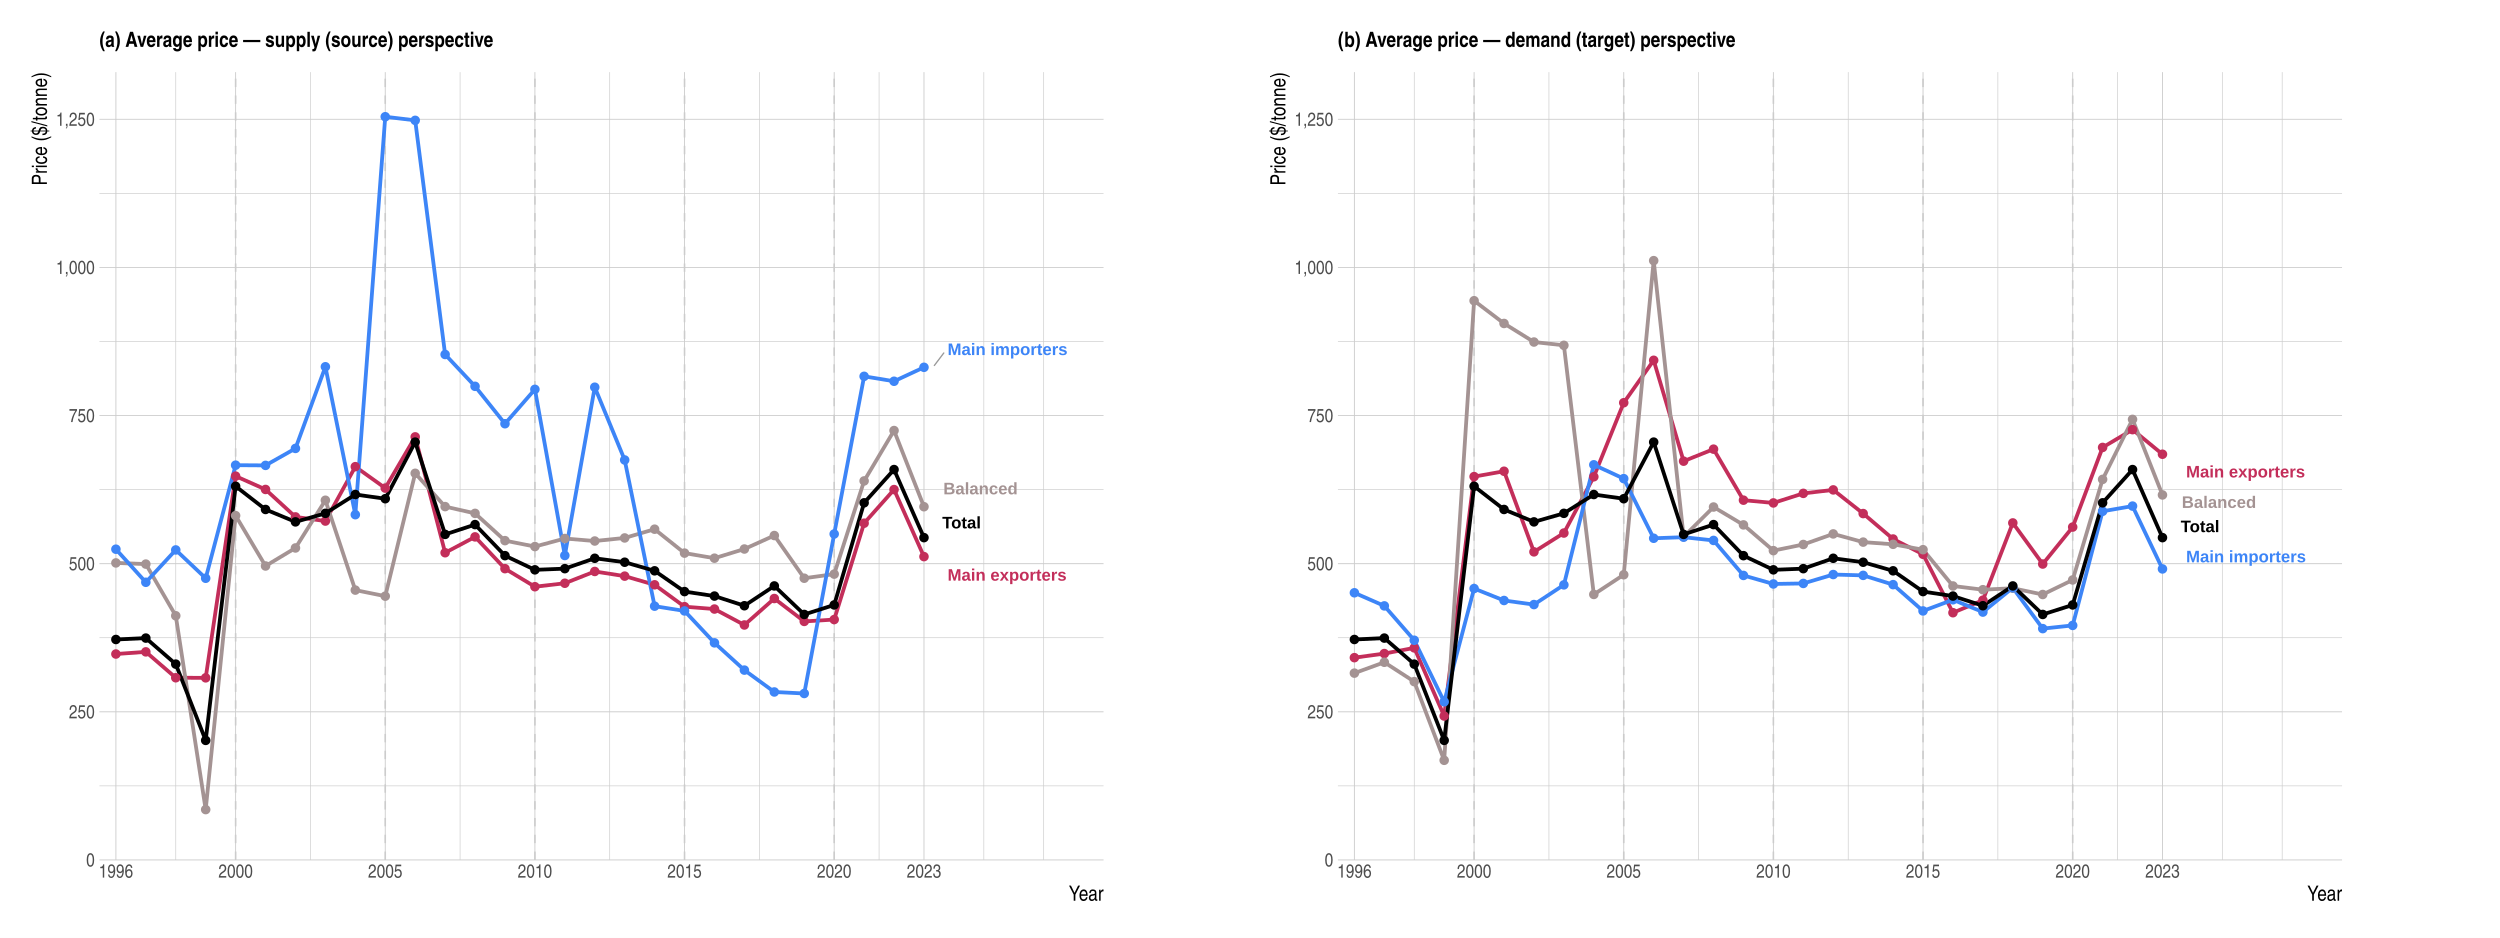
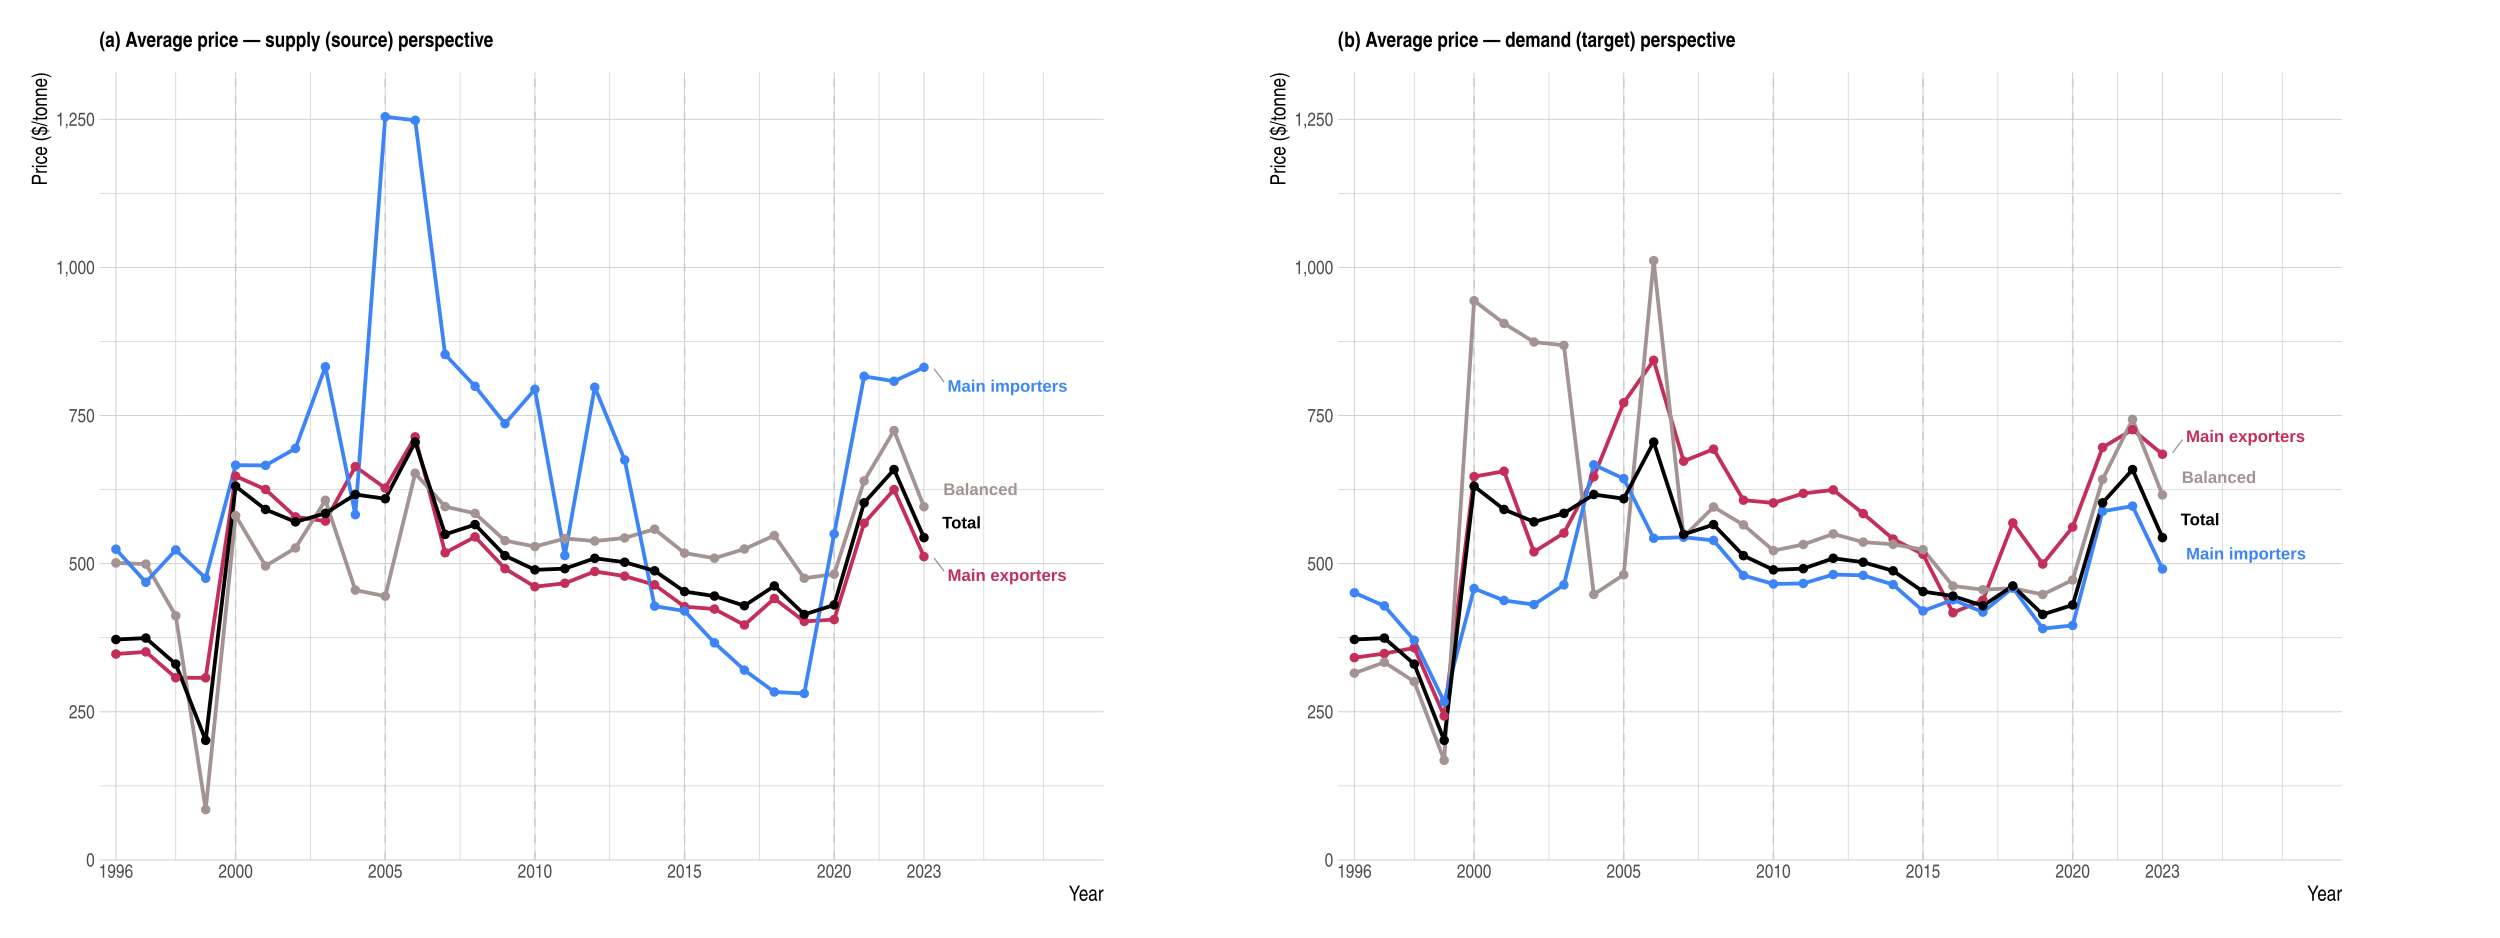
<svg xmlns="http://www.w3.org/2000/svg" class="svglite" width="1190.40pt" height="446.40pt" viewBox="0 0 1190.40 446.40">
  <defs>
    <style type="text/css">
    .svglite line, .svglite polyline, .svglite polygon, .svglite path, .svglite rect, .svglite circle {
      fill: none;
      stroke: #000000;
      stroke-linecap: round;
      stroke-linejoin: round;
      stroke-miterlimit: 10.00;
    }
    .svglite text {
      white-space: pre;
    }
  </style>
  </defs>
  <rect width="100%" height="100%" style="stroke: none; fill: #FFFFFF;" />
  <defs>
    <clipPath id="cpMC4wMHwxMTkwLjQwfDAuMDB8NDQ2LjQw">
      <rect x="0.00" y="0.00" width="1190.40" height="446.40" />
    </clipPath>
  </defs>
  <g clip-path="url(#cpMC4wMHwxMTkwLjQwfDAuMDB8NDQ2LjQw)">
    <rect x="0.00" y="0.00" width="1190.40" height="446.40" style="stroke-width: 1.07; stroke: #FFFFFF; fill: #FFFFFF;" />
  </g>
  <defs>
    <clipPath id="cpNDcuMzV8MTExNS4xOHwzNC4zNnw0MDkuNDY=">
      <rect x="47.35" y="34.36" width="1067.83" height="375.10" />
    </clipPath>
  </defs>
  <g clip-path="url(#cpNDcuMzV8MTExNS4xOHwzNC4zNnw0MDkuNDY=)">
</g>
  <g clip-path="url(#cpMC4wMHwxMTkwLjQwfDAuMDB8NDQ2LjQw)">
</g>
  <defs>
    <clipPath id="cpNS40OHw1OTUuMjB8NS40OHw0NDAuOTI=">
      <rect x="5.48" y="5.48" width="589.72" height="435.44" />
    </clipPath>
  </defs>
  <g clip-path="url(#cpNS40OHw1OTUuMjB8NS40OHw0NDAuOTI=)">
</g>
  <g clip-path="url(#cpMC4wMHwxMTkwLjQwfDAuMDB8NDQ2LjQw)">
</g>
  <defs>
    <clipPath id="cpNTk1LjIwfDExODQuOTJ8NS40OHw0NDAuOTI=">
      <rect x="595.20" y="5.48" width="589.72" height="435.44" />
    </clipPath>
  </defs>
  <g clip-path="url(#cpNTk1LjIwfDExODQuOTJ8NS40OHw0NDAuOTI=)">
</g>
  <g clip-path="url(#cpMC4wMHwxMTkwLjQwfDAuMDB8NDQ2LjQw)">
    <polyline points="47.35,374.20 525.46,374.20 " style="stroke-width: 0.32; stroke: #CCCCCC; stroke-linecap: butt;" />
    <polyline points="47.35,303.67 525.46,303.67 " style="stroke-width: 0.32; stroke: #CCCCCC; stroke-linecap: butt;" />
    <polyline points="47.35,233.14 525.46,233.14 " style="stroke-width: 0.32; stroke: #CCCCCC; stroke-linecap: butt;" />
    <polyline points="47.35,162.61 525.46,162.61 " style="stroke-width: 0.32; stroke: #CCCCCC; stroke-linecap: butt;" />
    <polyline points="47.35,92.08 525.46,92.08 " style="stroke-width: 0.32; stroke: #CCCCCC; stroke-linecap: butt;" />
    <polyline points="83.69,409.46 83.69,34.36 " style="stroke-width: 0.32; stroke: #CCCCCC; stroke-linecap: butt;" />
    <polyline points="147.82,409.46 147.82,34.36 " style="stroke-width: 0.32; stroke: #CCCCCC; stroke-linecap: butt;" />
    <polyline points="219.07,409.46 219.07,34.36 " style="stroke-width: 0.32; stroke: #CCCCCC; stroke-linecap: butt;" />
    <polyline points="290.32,409.46 290.32,34.36 " style="stroke-width: 0.32; stroke: #CCCCCC; stroke-linecap: butt;" />
    <polyline points="361.58,409.46 361.58,34.36 " style="stroke-width: 0.32; stroke: #CCCCCC; stroke-linecap: butt;" />
    <polyline points="418.58,409.46 418.58,34.36 " style="stroke-width: 0.32; stroke: #CCCCCC; stroke-linecap: butt;" />
    <polyline points="468.46,409.46 468.46,34.36 " style="stroke-width: 0.32; stroke: #CCCCCC; stroke-linecap: butt;" />
    <polyline points="496.96,409.46 496.96,34.36 " style="stroke-width: 0.32; stroke: #CCCCCC; stroke-linecap: butt;" />
    <polyline points="47.35,409.46 525.46,409.46 " style="stroke-width: 0.43; stroke: #CCCCCC; stroke-linecap: butt;" />
    <polyline points="47.35,338.93 525.46,338.93 " style="stroke-width: 0.43; stroke: #CCCCCC; stroke-linecap: butt;" />
    <polyline points="47.35,268.40 525.46,268.40 " style="stroke-width: 0.43; stroke: #CCCCCC; stroke-linecap: butt;" />
    <polyline points="47.35,197.87 525.46,197.87 " style="stroke-width: 0.43; stroke: #CCCCCC; stroke-linecap: butt;" />
    <polyline points="47.35,127.34 525.46,127.34 " style="stroke-width: 0.43; stroke: #CCCCCC; stroke-linecap: butt;" />
    <polyline points="47.35,56.81 525.46,56.81 " style="stroke-width: 0.43; stroke: #CCCCCC; stroke-linecap: butt;" />
    <polyline points="55.19,409.46 55.19,34.36 " style="stroke-width: 0.43; stroke: #CCCCCC; stroke-linecap: butt;" />
    <polyline points="112.19,409.46 112.19,34.36 " style="stroke-width: 0.43; stroke: #CCCCCC; stroke-linecap: butt;" />
    <polyline points="183.44,409.46 183.44,34.36 " style="stroke-width: 0.43; stroke: #CCCCCC; stroke-linecap: butt;" />
    <polyline points="254.70,409.46 254.70,34.36 " style="stroke-width: 0.43; stroke: #CCCCCC; stroke-linecap: butt;" />
    <polyline points="325.95,409.46 325.95,34.36 " style="stroke-width: 0.43; stroke: #CCCCCC; stroke-linecap: butt;" />
    <polyline points="397.21,409.46 397.21,34.36 " style="stroke-width: 0.43; stroke: #CCCCCC; stroke-linecap: butt;" />
    <polyline points="439.96,409.46 439.96,34.36 " style="stroke-width: 0.43; stroke: #CCCCCC; stroke-linecap: butt;" />
    <line x1="112.19" y1="409.46" x2="112.19" y2="34.36" style="stroke-width: 0.75; stroke: #CCCCCC; stroke-dasharray: 4.00,4.00; stroke-linecap: butt;" />
    <line x1="183.44" y1="409.46" x2="183.44" y2="34.36" style="stroke-width: 0.75; stroke: #CCCCCC; stroke-dasharray: 4.00,4.00; stroke-linecap: butt;" />
    <line x1="254.70" y1="409.46" x2="254.70" y2="34.36" style="stroke-width: 0.75; stroke: #CCCCCC; stroke-dasharray: 4.00,4.00; stroke-linecap: butt;" />
    <line x1="325.95" y1="409.46" x2="325.95" y2="34.36" style="stroke-width: 0.75; stroke: #CCCCCC; stroke-dasharray: 4.00,4.00; stroke-linecap: butt;" />
    <line x1="397.21" y1="409.46" x2="397.21" y2="34.36" style="stroke-width: 0.75; stroke: #CCCCCC; stroke-dasharray: 4.00,4.00; stroke-linecap: butt;" />
    <polyline points="55.19,311.42 69.44,310.39 83.69,322.72 97.94,322.76 112.19,226.72 126.44,233.06 140.69,246.13 154.94,248.11 169.19,222.21 183.44,232.41 197.70,208.02 211.95,263.19 226.20,255.64 240.45,270.77 254.70,279.37 268.95,277.72 283.20,272.11 297.45,274.33 311.70,278.46 325.95,288.88 340.20,290.00 354.45,297.59 368.70,284.99 382.95,295.89 397.21,295.01 411.46,249.13 425.71,233.12 439.96,265.04 " style="stroke-width: 1.81; stroke: #C32E5A; stroke-linecap: butt;" />
    <polyline points="55.19,268.04 69.44,268.60 83.69,293.20 97.94,385.49 112.19,245.52 126.44,269.50 140.69,260.92 154.94,238.20 169.19,280.98 183.44,283.87 197.70,225.37 211.95,241.22 226.20,244.45 240.45,257.43 254.70,260.25 268.95,256.42 283.20,257.61 297.45,256.15 311.70,251.98 325.95,263.37 340.20,265.79 354.45,261.42 368.70,255.00 382.95,275.33 397.21,273.37 411.46,229.00 425.71,205.01 439.96,241.28 " style="stroke-width: 1.81; stroke: #A49393; stroke-linecap: butt;" />
    <polyline points="55.19,261.51 69.44,277.26 83.69,261.86 97.94,275.34 112.19,221.50 126.44,221.60 140.69,213.52 154.94,174.64 169.19,245.07 183.44,55.59 197.70,57.31 211.95,168.79 226.20,183.95 240.45,201.76 254.70,185.39 268.95,264.51 283.20,184.38 297.45,219.02 311.70,288.63 325.95,290.91 340.20,306.10 354.45,319.08 368.70,329.49 382.95,330.21 397.21,254.26 411.46,179.19 425.71,181.54 439.96,174.90 " style="stroke-width: 1.81; stroke: #3D85F7; stroke-linecap: butt;" />
    <polyline points="55.19,304.50 69.44,303.83 83.69,316.23 97.94,352.54 112.19,231.54 126.44,242.59 140.69,248.50 154.94,244.43 169.19,235.47 183.44,237.47 197.70,210.52 211.95,254.46 226.20,249.79 240.45,264.58 254.70,271.33 268.95,270.77 283.20,265.83 297.45,267.71 311.70,271.80 325.95,281.69 340.20,283.82 354.45,288.43 368.70,279.00 382.95,292.58 397.21,288.05 411.46,239.42 425.71,223.59 439.96,256.00 " style="stroke-width: 1.81; stroke-linecap: butt;" />
    <circle cx="55.19" cy="311.42" r="2.27" style="stroke-width: 0.71; stroke: none; fill: #C32E5A;" />
    <circle cx="69.44" cy="310.39" r="2.27" style="stroke-width: 0.71; stroke: none; fill: #C32E5A;" />
    <circle cx="83.69" cy="322.72" r="2.27" style="stroke-width: 0.71; stroke: none; fill: #C32E5A;" />
    <circle cx="97.94" cy="322.76" r="2.27" style="stroke-width: 0.71; stroke: none; fill: #C32E5A;" />
    <circle cx="112.19" cy="226.72" r="2.27" style="stroke-width: 0.71; stroke: none; fill: #C32E5A;" />
    <circle cx="126.44" cy="233.06" r="2.27" style="stroke-width: 0.71; stroke: none; fill: #C32E5A;" />
    <circle cx="140.69" cy="246.13" r="2.27" style="stroke-width: 0.71; stroke: none; fill: #C32E5A;" />
    <circle cx="154.94" cy="248.11" r="2.27" style="stroke-width: 0.71; stroke: none; fill: #C32E5A;" />
    <circle cx="169.19" cy="222.21" r="2.27" style="stroke-width: 0.71; stroke: none; fill: #C32E5A;" />
    <circle cx="183.44" cy="232.41" r="2.27" style="stroke-width: 0.71; stroke: none; fill: #C32E5A;" />
    <circle cx="197.70" cy="208.02" r="2.27" style="stroke-width: 0.71; stroke: none; fill: #C32E5A;" />
    <circle cx="211.95" cy="263.19" r="2.27" style="stroke-width: 0.71; stroke: none; fill: #C32E5A;" />
    <circle cx="226.20" cy="255.64" r="2.27" style="stroke-width: 0.71; stroke: none; fill: #C32E5A;" />
    <circle cx="240.45" cy="270.77" r="2.27" style="stroke-width: 0.71; stroke: none; fill: #C32E5A;" />
    <circle cx="254.70" cy="279.37" r="2.27" style="stroke-width: 0.71; stroke: none; fill: #C32E5A;" />
    <circle cx="268.95" cy="277.72" r="2.27" style="stroke-width: 0.71; stroke: none; fill: #C32E5A;" />
    <circle cx="283.20" cy="272.11" r="2.27" style="stroke-width: 0.71; stroke: none; fill: #C32E5A;" />
    <circle cx="297.45" cy="274.33" r="2.27" style="stroke-width: 0.71; stroke: none; fill: #C32E5A;" />
    <circle cx="311.70" cy="278.46" r="2.27" style="stroke-width: 0.71; stroke: none; fill: #C32E5A;" />
    <circle cx="325.95" cy="288.88" r="2.27" style="stroke-width: 0.71; stroke: none; fill: #C32E5A;" />
    <circle cx="340.20" cy="290.00" r="2.27" style="stroke-width: 0.71; stroke: none; fill: #C32E5A;" />
    <circle cx="354.45" cy="297.59" r="2.27" style="stroke-width: 0.71; stroke: none; fill: #C32E5A;" />
    <circle cx="368.70" cy="284.99" r="2.27" style="stroke-width: 0.71; stroke: none; fill: #C32E5A;" />
    <circle cx="382.95" cy="295.89" r="2.27" style="stroke-width: 0.71; stroke: none; fill: #C32E5A;" />
    <circle cx="397.21" cy="295.01" r="2.27" style="stroke-width: 0.71; stroke: none; fill: #C32E5A;" />
    <circle cx="411.46" cy="249.13" r="2.27" style="stroke-width: 0.71; stroke: none; fill: #C32E5A;" />
    <circle cx="425.71" cy="233.12" r="2.27" style="stroke-width: 0.71; stroke: none; fill: #C32E5A;" />
    <circle cx="439.96" cy="265.04" r="2.27" style="stroke-width: 0.71; stroke: none; fill: #C32E5A;" />
    <circle cx="55.19" cy="268.04" r="2.27" style="stroke-width: 0.71; stroke: none; fill: #A49393;" />
    <circle cx="69.44" cy="268.60" r="2.27" style="stroke-width: 0.71; stroke: none; fill: #A49393;" />
    <circle cx="83.69" cy="293.20" r="2.27" style="stroke-width: 0.71; stroke: none; fill: #A49393;" />
    <circle cx="97.94" cy="385.49" r="2.27" style="stroke-width: 0.71; stroke: none; fill: #A49393;" />
    <circle cx="112.19" cy="245.52" r="2.27" style="stroke-width: 0.71; stroke: none; fill: #A49393;" />
    <circle cx="126.44" cy="269.50" r="2.27" style="stroke-width: 0.71; stroke: none; fill: #A49393;" />
    <circle cx="140.69" cy="260.92" r="2.27" style="stroke-width: 0.71; stroke: none; fill: #A49393;" />
    <circle cx="154.94" cy="238.20" r="2.27" style="stroke-width: 0.71; stroke: none; fill: #A49393;" />
    <circle cx="169.19" cy="280.98" r="2.27" style="stroke-width: 0.71; stroke: none; fill: #A49393;" />
    <circle cx="183.44" cy="283.87" r="2.27" style="stroke-width: 0.71; stroke: none; fill: #A49393;" />
    <circle cx="197.70" cy="225.37" r="2.27" style="stroke-width: 0.71; stroke: none; fill: #A49393;" />
    <circle cx="211.95" cy="241.22" r="2.27" style="stroke-width: 0.71; stroke: none; fill: #A49393;" />
    <circle cx="226.20" cy="244.45" r="2.27" style="stroke-width: 0.71; stroke: none; fill: #A49393;" />
    <circle cx="240.45" cy="257.43" r="2.27" style="stroke-width: 0.71; stroke: none; fill: #A49393;" />
    <circle cx="254.70" cy="260.25" r="2.27" style="stroke-width: 0.71; stroke: none; fill: #A49393;" />
    <circle cx="268.95" cy="256.42" r="2.27" style="stroke-width: 0.71; stroke: none; fill: #A49393;" />
    <circle cx="283.20" cy="257.61" r="2.27" style="stroke-width: 0.71; stroke: none; fill: #A49393;" />
    <circle cx="297.45" cy="256.15" r="2.27" style="stroke-width: 0.71; stroke: none; fill: #A49393;" />
    <circle cx="311.70" cy="251.98" r="2.27" style="stroke-width: 0.71; stroke: none; fill: #A49393;" />
    <circle cx="325.95" cy="263.37" r="2.27" style="stroke-width: 0.71; stroke: none; fill: #A49393;" />
    <circle cx="340.20" cy="265.79" r="2.27" style="stroke-width: 0.71; stroke: none; fill: #A49393;" />
    <circle cx="354.45" cy="261.42" r="2.27" style="stroke-width: 0.71; stroke: none; fill: #A49393;" />
    <circle cx="368.70" cy="255.00" r="2.27" style="stroke-width: 0.71; stroke: none; fill: #A49393;" />
    <circle cx="382.95" cy="275.33" r="2.27" style="stroke-width: 0.71; stroke: none; fill: #A49393;" />
    <circle cx="397.21" cy="273.37" r="2.27" style="stroke-width: 0.71; stroke: none; fill: #A49393;" />
    <circle cx="411.46" cy="229.00" r="2.27" style="stroke-width: 0.71; stroke: none; fill: #A49393;" />
    <circle cx="425.71" cy="205.01" r="2.27" style="stroke-width: 0.71; stroke: none; fill: #A49393;" />
    <circle cx="439.96" cy="241.28" r="2.27" style="stroke-width: 0.71; stroke: none; fill: #A49393;" />
    <circle cx="55.19" cy="261.51" r="2.27" style="stroke-width: 0.71; stroke: none; fill: #3D85F7;" />
    <circle cx="69.44" cy="277.26" r="2.27" style="stroke-width: 0.71; stroke: none; fill: #3D85F7;" />
    <circle cx="83.69" cy="261.86" r="2.27" style="stroke-width: 0.71; stroke: none; fill: #3D85F7;" />
    <circle cx="97.94" cy="275.34" r="2.27" style="stroke-width: 0.71; stroke: none; fill: #3D85F7;" />
    <circle cx="112.19" cy="221.50" r="2.27" style="stroke-width: 0.71; stroke: none; fill: #3D85F7;" />
    <circle cx="126.44" cy="221.60" r="2.27" style="stroke-width: 0.71; stroke: none; fill: #3D85F7;" />
    <circle cx="140.69" cy="213.52" r="2.27" style="stroke-width: 0.71; stroke: none; fill: #3D85F7;" />
    <circle cx="154.94" cy="174.64" r="2.27" style="stroke-width: 0.71; stroke: none; fill: #3D85F7;" />
    <circle cx="169.19" cy="245.07" r="2.27" style="stroke-width: 0.71; stroke: none; fill: #3D85F7;" />
    <circle cx="183.44" cy="55.59" r="2.27" style="stroke-width: 0.71; stroke: none; fill: #3D85F7;" />
    <circle cx="197.70" cy="57.31" r="2.27" style="stroke-width: 0.71; stroke: none; fill: #3D85F7;" />
    <circle cx="211.95" cy="168.79" r="2.27" style="stroke-width: 0.71; stroke: none; fill: #3D85F7;" />
    <circle cx="226.20" cy="183.95" r="2.27" style="stroke-width: 0.71; stroke: none; fill: #3D85F7;" />
    <circle cx="240.45" cy="201.76" r="2.27" style="stroke-width: 0.71; stroke: none; fill: #3D85F7;" />
    <circle cx="254.70" cy="185.39" r="2.27" style="stroke-width: 0.71; stroke: none; fill: #3D85F7;" />
    <circle cx="268.95" cy="264.51" r="2.27" style="stroke-width: 0.71; stroke: none; fill: #3D85F7;" />
    <circle cx="283.20" cy="184.38" r="2.27" style="stroke-width: 0.71; stroke: none; fill: #3D85F7;" />
    <circle cx="297.45" cy="219.02" r="2.27" style="stroke-width: 0.71; stroke: none; fill: #3D85F7;" />
    <circle cx="311.70" cy="288.63" r="2.27" style="stroke-width: 0.71; stroke: none; fill: #3D85F7;" />
    <circle cx="325.95" cy="290.91" r="2.27" style="stroke-width: 0.71; stroke: none; fill: #3D85F7;" />
    <circle cx="340.20" cy="306.10" r="2.27" style="stroke-width: 0.71; stroke: none; fill: #3D85F7;" />
    <circle cx="354.45" cy="319.08" r="2.27" style="stroke-width: 0.71; stroke: none; fill: #3D85F7;" />
    <circle cx="368.70" cy="329.49" r="2.27" style="stroke-width: 0.71; stroke: none; fill: #3D85F7;" />
    <circle cx="382.95" cy="330.21" r="2.27" style="stroke-width: 0.71; stroke: none; fill: #3D85F7;" />
    <circle cx="397.21" cy="254.26" r="2.27" style="stroke-width: 0.71; stroke: none; fill: #3D85F7;" />
    <circle cx="411.46" cy="179.19" r="2.27" style="stroke-width: 0.71; stroke: none; fill: #3D85F7;" />
    <circle cx="425.71" cy="181.54" r="2.27" style="stroke-width: 0.71; stroke: none; fill: #3D85F7;" />
    <circle cx="439.96" cy="174.90" r="2.27" style="stroke-width: 0.71; stroke: none; fill: #3D85F7;" />
    <circle cx="55.19" cy="304.50" r="2.27" style="stroke-width: 0.71; stroke: none; fill: #000000;" />
    <circle cx="69.44" cy="303.83" r="2.27" style="stroke-width: 0.71; stroke: none; fill: #000000;" />
    <circle cx="83.69" cy="316.23" r="2.27" style="stroke-width: 0.71; stroke: none; fill: #000000;" />
    <circle cx="97.94" cy="352.54" r="2.27" style="stroke-width: 0.71; stroke: none; fill: #000000;" />
    <circle cx="112.19" cy="231.54" r="2.27" style="stroke-width: 0.71; stroke: none; fill: #000000;" />
    <circle cx="126.44" cy="242.59" r="2.27" style="stroke-width: 0.71; stroke: none; fill: #000000;" />
    <circle cx="140.69" cy="248.50" r="2.27" style="stroke-width: 0.71; stroke: none; fill: #000000;" />
    <circle cx="154.94" cy="244.43" r="2.27" style="stroke-width: 0.71; stroke: none; fill: #000000;" />
    <circle cx="169.19" cy="235.47" r="2.27" style="stroke-width: 0.71; stroke: none; fill: #000000;" />
    <circle cx="183.44" cy="237.47" r="2.27" style="stroke-width: 0.71; stroke: none; fill: #000000;" />
    <circle cx="197.70" cy="210.52" r="2.27" style="stroke-width: 0.71; stroke: none; fill: #000000;" />
    <circle cx="211.95" cy="254.46" r="2.27" style="stroke-width: 0.71; stroke: none; fill: #000000;" />
    <circle cx="226.20" cy="249.79" r="2.27" style="stroke-width: 0.71; stroke: none; fill: #000000;" />
    <circle cx="240.45" cy="264.58" r="2.27" style="stroke-width: 0.71; stroke: none; fill: #000000;" />
    <circle cx="254.70" cy="271.33" r="2.27" style="stroke-width: 0.71; stroke: none; fill: #000000;" />
    <circle cx="268.95" cy="270.77" r="2.27" style="stroke-width: 0.71; stroke: none; fill: #000000;" />
    <circle cx="283.20" cy="265.83" r="2.27" style="stroke-width: 0.71; stroke: none; fill: #000000;" />
    <circle cx="297.45" cy="267.71" r="2.27" style="stroke-width: 0.71; stroke: none; fill: #000000;" />
    <circle cx="311.70" cy="271.80" r="2.27" style="stroke-width: 0.71; stroke: none; fill: #000000;" />
    <circle cx="325.95" cy="281.69" r="2.27" style="stroke-width: 0.71; stroke: none; fill: #000000;" />
    <circle cx="340.20" cy="283.82" r="2.27" style="stroke-width: 0.71; stroke: none; fill: #000000;" />
    <circle cx="354.45" cy="288.43" r="2.27" style="stroke-width: 0.71; stroke: none; fill: #000000;" />
    <circle cx="368.70" cy="279.00" r="2.27" style="stroke-width: 0.71; stroke: none; fill: #000000;" />
    <circle cx="382.95" cy="292.58" r="2.27" style="stroke-width: 0.71; stroke: none; fill: #000000;" />
    <circle cx="397.21" cy="288.05" r="2.27" style="stroke-width: 0.71; stroke: none; fill: #000000;" />
    <circle cx="411.46" cy="239.42" r="2.27" style="stroke-width: 0.71; stroke: none; fill: #000000;" />
    <circle cx="425.71" cy="223.59" r="2.27" style="stroke-width: 0.71; stroke: none; fill: #000000;" />
    <circle cx="439.96" cy="256.00" r="2.27" style="stroke-width: 0.71; stroke: none; fill: #000000;" />
-     <line x1="449.39" y1="168.08" x2="444.90" y2="174.02" style="stroke-width: 0.64; stroke: #999999;" />
-     <text x="451.19" y="276.50" style="font-size: 7.97px; font-weight: bold;fill: #C32E5A; font-family: &quot;Liberation Sans&quot;;" textLength="67.92px" lengthAdjust="spacingAndGlyphs">Main exporters</text>
-     <text x="449.16" y="235.38" style="font-size: 7.97px; font-weight: bold;fill: #A49393; font-family: &quot;Liberation Sans&quot;;" textLength="41.00px" lengthAdjust="spacingAndGlyphs">Balanced</text>
-     <text x="451.19" y="169.07" style="font-size: 7.97px; font-weight: bold;fill: #3D85F7; font-family: &quot;Liberation Sans&quot;;" textLength="68.41px" lengthAdjust="spacingAndGlyphs">Main importers</text>
+     <line x1="449.39" y1="271.79" x2="444.90" y2="265.92" style="stroke-width: 0.64; stroke: #999999;" />
+     <line x1="449.39" y1="181.72" x2="444.90" y2="175.78" style="stroke-width: 0.64; stroke: #999999;" />
+     <text x="451.19" y="276.61" style="font-size: 7.97px; font-weight: bold;fill: #C32E5A; font-family: &quot;Liberation Sans&quot;;" textLength="67.92px" lengthAdjust="spacingAndGlyphs">Main exporters</text>
+     <text x="449.16" y="235.73" style="font-size: 7.97px; font-weight: bold;fill: #A49393; font-family: &quot;Liberation Sans&quot;;" textLength="41.00px" lengthAdjust="spacingAndGlyphs">Balanced</text>
+     <text x="451.19" y="186.53" style="font-size: 7.97px; font-weight: bold;fill: #3D85F7; font-family: &quot;Liberation Sans&quot;;" textLength="68.41px" lengthAdjust="spacingAndGlyphs">Main importers</text>
    <text x="448.64" y="251.60" style="font-size: 7.97px; font-weight: bold; font-family: &quot;Liberation Sans&quot;;" textLength="21.74px" lengthAdjust="spacingAndGlyphs">Total</text>
    <text x="45.11" y="412.56" text-anchor="end" style="font-size: 9.00px;fill: #4D4D4D; font-family: &quot;Liberation Sans Narrow&quot;;" textLength="4.10px" lengthAdjust="spacingAndGlyphs">0</text>
    <text x="45.11" y="342.03" text-anchor="end" style="font-size: 9.00px;fill: #4D4D4D; font-family: &quot;Liberation Sans Narrow&quot;;" textLength="12.31px" lengthAdjust="spacingAndGlyphs">250</text>
    <text x="45.11" y="271.50" text-anchor="end" style="font-size: 9.00px;fill: #4D4D4D; font-family: &quot;Liberation Sans Narrow&quot;;" textLength="12.31px" lengthAdjust="spacingAndGlyphs">500</text>
    <text x="45.11" y="200.97" text-anchor="end" style="font-size: 9.00px;fill: #4D4D4D; font-family: &quot;Liberation Sans Narrow&quot;;" textLength="12.31px" lengthAdjust="spacingAndGlyphs">750</text>
    <text x="45.11" y="130.44" text-anchor="end" style="font-size: 9.00px;fill: #4D4D4D; font-family: &quot;Liberation Sans Narrow&quot;;" textLength="18.47px" lengthAdjust="spacingAndGlyphs">1,000</text>
    <text x="45.11" y="59.91" text-anchor="end" style="font-size: 9.00px;fill: #4D4D4D; font-family: &quot;Liberation Sans Narrow&quot;;" textLength="18.47px" lengthAdjust="spacingAndGlyphs">1,250</text>
    <text x="55.19" y="417.89" text-anchor="middle" style="font-size: 9.00px;fill: #4D4D4D; font-family: &quot;Liberation Sans Narrow&quot;;" textLength="16.42px" lengthAdjust="spacingAndGlyphs">1996</text>
    <text x="112.19" y="417.89" text-anchor="middle" style="font-size: 9.00px;fill: #4D4D4D; font-family: &quot;Liberation Sans Narrow&quot;;" textLength="16.42px" lengthAdjust="spacingAndGlyphs">2000</text>
    <text x="183.44" y="417.89" text-anchor="middle" style="font-size: 9.00px;fill: #4D4D4D; font-family: &quot;Liberation Sans Narrow&quot;;" textLength="16.42px" lengthAdjust="spacingAndGlyphs">2005</text>
    <text x="254.70" y="417.89" text-anchor="middle" style="font-size: 9.00px;fill: #4D4D4D; font-family: &quot;Liberation Sans Narrow&quot;;" textLength="16.42px" lengthAdjust="spacingAndGlyphs">2010</text>
    <text x="325.95" y="417.89" text-anchor="middle" style="font-size: 9.00px;fill: #4D4D4D; font-family: &quot;Liberation Sans Narrow&quot;;" textLength="16.42px" lengthAdjust="spacingAndGlyphs">2015</text>
    <text x="397.21" y="417.89" text-anchor="middle" style="font-size: 9.00px;fill: #4D4D4D; font-family: &quot;Liberation Sans Narrow&quot;;" textLength="16.42px" lengthAdjust="spacingAndGlyphs">2020</text>
    <text x="439.96" y="417.89" text-anchor="middle" style="font-size: 9.00px;fill: #4D4D4D; font-family: &quot;Liberation Sans Narrow&quot;;" textLength="16.42px" lengthAdjust="spacingAndGlyphs">2023</text>
    <text x="525.46" y="428.88" text-anchor="end" style="font-size: 10.00px; font-family: &quot;Liberation Sans Narrow&quot;;" textLength="16.57px" lengthAdjust="spacingAndGlyphs">Year</text>
    <text transform="translate(22.33,34.36) rotate(-90)" text-anchor="end" style="font-size: 10.00px; font-family: &quot;Liberation Sans Narrow&quot;;" textLength="53.78px" lengthAdjust="spacingAndGlyphs">Price ($/tonne)</text>
    <text x="47.35" y="22.33" style="font-size: 10.00px; font-weight: bold; font-family: &quot;Liberation Sans Narrow&quot;;" textLength="187.61px" lengthAdjust="spacingAndGlyphs">(a) Average price — supply (source) perspective</text>
    <polyline points="637.07,374.20 1115.18,374.20 " style="stroke-width: 0.32; stroke: #CCCCCC; stroke-linecap: butt;" />
    <polyline points="637.07,303.67 1115.18,303.67 " style="stroke-width: 0.32; stroke: #CCCCCC; stroke-linecap: butt;" />
    <polyline points="637.07,233.14 1115.18,233.14 " style="stroke-width: 0.32; stroke: #CCCCCC; stroke-linecap: butt;" />
    <polyline points="637.07,162.61 1115.18,162.61 " style="stroke-width: 0.32; stroke: #CCCCCC; stroke-linecap: butt;" />
    <polyline points="637.07,92.08 1115.18,92.08 " style="stroke-width: 0.32; stroke: #CCCCCC; stroke-linecap: butt;" />
    <polyline points="673.41,409.46 673.41,34.36 " style="stroke-width: 0.32; stroke: #CCCCCC; stroke-linecap: butt;" />
    <polyline points="737.54,409.46 737.54,34.36 " style="stroke-width: 0.32; stroke: #CCCCCC; stroke-linecap: butt;" />
    <polyline points="808.79,409.46 808.79,34.36 " style="stroke-width: 0.32; stroke: #CCCCCC; stroke-linecap: butt;" />
    <polyline points="880.05,409.46 880.05,34.36 " style="stroke-width: 0.32; stroke: #CCCCCC; stroke-linecap: butt;" />
    <polyline points="951.30,409.46 951.30,34.36 " style="stroke-width: 0.32; stroke: #CCCCCC; stroke-linecap: butt;" />
    <polyline points="1008.30,409.46 1008.30,34.36 " style="stroke-width: 0.32; stroke: #CCCCCC; stroke-linecap: butt;" />
    <polyline points="1058.18,409.46 1058.18,34.36 " style="stroke-width: 0.32; stroke: #CCCCCC; stroke-linecap: butt;" />
    <polyline points="1086.68,409.46 1086.68,34.36 " style="stroke-width: 0.32; stroke: #CCCCCC; stroke-linecap: butt;" />
    <polyline points="637.07,409.46 1115.18,409.46 " style="stroke-width: 0.43; stroke: #CCCCCC; stroke-linecap: butt;" />
    <polyline points="637.07,338.93 1115.18,338.93 " style="stroke-width: 0.43; stroke: #CCCCCC; stroke-linecap: butt;" />
    <polyline points="637.07,268.40 1115.18,268.40 " style="stroke-width: 0.43; stroke: #CCCCCC; stroke-linecap: butt;" />
    <polyline points="637.07,197.87 1115.18,197.87 " style="stroke-width: 0.43; stroke: #CCCCCC; stroke-linecap: butt;" />
    <polyline points="637.07,127.34 1115.18,127.34 " style="stroke-width: 0.43; stroke: #CCCCCC; stroke-linecap: butt;" />
    <polyline points="637.07,56.81 1115.18,56.81 " style="stroke-width: 0.43; stroke: #CCCCCC; stroke-linecap: butt;" />
    <polyline points="644.91,409.46 644.91,34.36 " style="stroke-width: 0.43; stroke: #CCCCCC; stroke-linecap: butt;" />
    <polyline points="701.91,409.46 701.91,34.36 " style="stroke-width: 0.43; stroke: #CCCCCC; stroke-linecap: butt;" />
    <polyline points="773.16,409.46 773.16,34.36 " style="stroke-width: 0.43; stroke: #CCCCCC; stroke-linecap: butt;" />
    <polyline points="844.42,409.46 844.42,34.36 " style="stroke-width: 0.43; stroke: #CCCCCC; stroke-linecap: butt;" />
    <polyline points="915.67,409.46 915.67,34.36 " style="stroke-width: 0.43; stroke: #CCCCCC; stroke-linecap: butt;" />
    <polyline points="986.93,409.46 986.93,34.36 " style="stroke-width: 0.43; stroke: #CCCCCC; stroke-linecap: butt;" />
    <polyline points="1029.68,409.46 1029.68,34.36 " style="stroke-width: 0.43; stroke: #CCCCCC; stroke-linecap: butt;" />
    <line x1="701.91" y1="409.46" x2="701.91" y2="34.36" style="stroke-width: 0.75; stroke: #CCCCCC; stroke-dasharray: 4.00,4.00; stroke-linecap: butt;" />
    <line x1="773.16" y1="409.46" x2="773.16" y2="34.36" style="stroke-width: 0.75; stroke: #CCCCCC; stroke-dasharray: 4.00,4.00; stroke-linecap: butt;" />
    <line x1="844.42" y1="409.46" x2="844.42" y2="34.36" style="stroke-width: 0.75; stroke: #CCCCCC; stroke-dasharray: 4.00,4.00; stroke-linecap: butt;" />
    <line x1="915.67" y1="409.46" x2="915.67" y2="34.36" style="stroke-width: 0.75; stroke: #CCCCCC; stroke-dasharray: 4.00,4.00; stroke-linecap: butt;" />
    <line x1="986.93" y1="409.46" x2="986.93" y2="34.36" style="stroke-width: 0.75; stroke: #CCCCCC; stroke-dasharray: 4.00,4.00; stroke-linecap: butt;" />
    <polyline points="644.91,313.15 659.16,311.20 673.41,308.50 687.66,340.94 701.91,226.94 716.16,224.39 730.41,262.77 744.66,253.81 758.91,227.02 773.16,191.77 787.42,171.56 801.67,219.59 815.92,213.87 830.17,238.16 844.42,239.48 858.67,234.92 872.92,233.27 887.17,244.54 901.42,256.66 915.67,263.93 929.92,291.75 944.17,285.80 958.42,249.00 972.67,268.57 986.93,250.97 1001.18,213.05 1015.43,204.58 1029.68,216.29 " style="stroke-width: 1.81; stroke: #C32E5A; stroke-linecap: butt;" />
    <polyline points="644.91,320.52 659.16,315.35 673.41,324.57 687.66,362.03 701.91,143.19 716.16,154.02 730.41,162.86 744.66,164.43 758.91,283.05 773.16,273.67 787.42,124.11 801.67,255.58 815.92,241.42 830.17,249.93 844.42,262.19 858.67,259.26 872.92,254.23 887.17,258.13 901.42,259.18 915.67,261.74 929.92,279.02 944.17,280.79 958.42,280.09 972.67,283.08 986.93,276.15 1001.18,228.26 1015.43,199.69 1029.68,235.67 " style="stroke-width: 1.81; stroke: #A49393; stroke-linecap: butt;" />
    <polyline points="644.91,282.26 659.16,288.50 673.41,304.86 687.66,334.16 701.91,280.24 716.16,285.93 730.41,287.87 744.66,278.49 758.91,221.32 773.16,227.90 787.42,256.30 801.67,255.79 815.92,257.33 830.17,274.00 844.42,278.06 858.67,277.81 872.92,273.57 887.17,273.97 901.42,278.38 915.67,290.91 929.92,285.59 944.17,291.45 958.42,279.88 972.67,299.32 986.93,297.80 1001.18,243.45 1015.43,240.98 1029.68,270.90 " style="stroke-width: 1.81; stroke: #3D85F7; stroke-linecap: butt;" />
    <polyline points="644.91,304.50 659.16,303.83 673.41,316.23 687.66,352.54 701.91,231.54 716.16,242.59 730.41,248.50 744.66,244.43 758.91,235.47 773.16,237.47 787.42,210.52 801.67,254.46 815.92,249.79 830.17,264.58 844.42,271.33 858.67,270.77 872.92,265.83 887.17,267.71 901.42,271.80 915.67,281.69 929.92,283.82 944.17,288.43 958.42,279.00 972.67,292.58 986.93,288.05 1001.18,239.42 1015.43,223.59 1029.68,256.00 " style="stroke-width: 1.81; stroke-linecap: butt;" />
    <circle cx="644.91" cy="313.15" r="2.27" style="stroke-width: 0.71; stroke: none; fill: #C32E5A;" />
    <circle cx="659.16" cy="311.20" r="2.27" style="stroke-width: 0.71; stroke: none; fill: #C32E5A;" />
    <circle cx="673.41" cy="308.50" r="2.27" style="stroke-width: 0.71; stroke: none; fill: #C32E5A;" />
    <circle cx="687.66" cy="340.94" r="2.27" style="stroke-width: 0.71; stroke: none; fill: #C32E5A;" />
    <circle cx="701.91" cy="226.94" r="2.27" style="stroke-width: 0.71; stroke: none; fill: #C32E5A;" />
    <circle cx="716.16" cy="224.39" r="2.27" style="stroke-width: 0.71; stroke: none; fill: #C32E5A;" />
    <circle cx="730.41" cy="262.77" r="2.27" style="stroke-width: 0.71; stroke: none; fill: #C32E5A;" />
    <circle cx="744.66" cy="253.81" r="2.27" style="stroke-width: 0.71; stroke: none; fill: #C32E5A;" />
    <circle cx="758.91" cy="227.02" r="2.27" style="stroke-width: 0.71; stroke: none; fill: #C32E5A;" />
    <circle cx="773.16" cy="191.77" r="2.27" style="stroke-width: 0.71; stroke: none; fill: #C32E5A;" />
    <circle cx="787.42" cy="171.56" r="2.27" style="stroke-width: 0.71; stroke: none; fill: #C32E5A;" />
    <circle cx="801.67" cy="219.59" r="2.27" style="stroke-width: 0.71; stroke: none; fill: #C32E5A;" />
    <circle cx="815.92" cy="213.87" r="2.27" style="stroke-width: 0.71; stroke: none; fill: #C32E5A;" />
    <circle cx="830.17" cy="238.16" r="2.27" style="stroke-width: 0.71; stroke: none; fill: #C32E5A;" />
    <circle cx="844.42" cy="239.48" r="2.27" style="stroke-width: 0.71; stroke: none; fill: #C32E5A;" />
    <circle cx="858.67" cy="234.92" r="2.27" style="stroke-width: 0.71; stroke: none; fill: #C32E5A;" />
    <circle cx="872.92" cy="233.27" r="2.27" style="stroke-width: 0.71; stroke: none; fill: #C32E5A;" />
    <circle cx="887.17" cy="244.54" r="2.27" style="stroke-width: 0.71; stroke: none; fill: #C32E5A;" />
    <circle cx="901.42" cy="256.66" r="2.27" style="stroke-width: 0.71; stroke: none; fill: #C32E5A;" />
    <circle cx="915.67" cy="263.93" r="2.27" style="stroke-width: 0.71; stroke: none; fill: #C32E5A;" />
    <circle cx="929.92" cy="291.75" r="2.27" style="stroke-width: 0.71; stroke: none; fill: #C32E5A;" />
    <circle cx="944.17" cy="285.80" r="2.27" style="stroke-width: 0.71; stroke: none; fill: #C32E5A;" />
    <circle cx="958.42" cy="249.00" r="2.27" style="stroke-width: 0.71; stroke: none; fill: #C32E5A;" />
    <circle cx="972.67" cy="268.57" r="2.27" style="stroke-width: 0.71; stroke: none; fill: #C32E5A;" />
    <circle cx="986.93" cy="250.97" r="2.27" style="stroke-width: 0.71; stroke: none; fill: #C32E5A;" />
    <circle cx="1001.18" cy="213.05" r="2.27" style="stroke-width: 0.71; stroke: none; fill: #C32E5A;" />
    <circle cx="1015.43" cy="204.58" r="2.27" style="stroke-width: 0.71; stroke: none; fill: #C32E5A;" />
    <circle cx="1029.68" cy="216.29" r="2.27" style="stroke-width: 0.71; stroke: none; fill: #C32E5A;" />
    <circle cx="644.91" cy="320.52" r="2.27" style="stroke-width: 0.71; stroke: none; fill: #A49393;" />
    <circle cx="659.16" cy="315.35" r="2.27" style="stroke-width: 0.71; stroke: none; fill: #A49393;" />
    <circle cx="673.41" cy="324.57" r="2.27" style="stroke-width: 0.71; stroke: none; fill: #A49393;" />
    <circle cx="687.66" cy="362.03" r="2.27" style="stroke-width: 0.71; stroke: none; fill: #A49393;" />
    <circle cx="701.91" cy="143.19" r="2.27" style="stroke-width: 0.71; stroke: none; fill: #A49393;" />
    <circle cx="716.16" cy="154.02" r="2.27" style="stroke-width: 0.71; stroke: none; fill: #A49393;" />
    <circle cx="730.41" cy="162.86" r="2.27" style="stroke-width: 0.71; stroke: none; fill: #A49393;" />
    <circle cx="744.66" cy="164.43" r="2.27" style="stroke-width: 0.71; stroke: none; fill: #A49393;" />
    <circle cx="758.91" cy="283.05" r="2.27" style="stroke-width: 0.71; stroke: none; fill: #A49393;" />
    <circle cx="773.16" cy="273.67" r="2.27" style="stroke-width: 0.71; stroke: none; fill: #A49393;" />
    <circle cx="787.42" cy="124.11" r="2.27" style="stroke-width: 0.71; stroke: none; fill: #A49393;" />
    <circle cx="801.67" cy="255.58" r="2.27" style="stroke-width: 0.71; stroke: none; fill: #A49393;" />
    <circle cx="815.92" cy="241.42" r="2.27" style="stroke-width: 0.71; stroke: none; fill: #A49393;" />
    <circle cx="830.17" cy="249.93" r="2.27" style="stroke-width: 0.71; stroke: none; fill: #A49393;" />
    <circle cx="844.42" cy="262.19" r="2.27" style="stroke-width: 0.71; stroke: none; fill: #A49393;" />
    <circle cx="858.67" cy="259.26" r="2.27" style="stroke-width: 0.71; stroke: none; fill: #A49393;" />
    <circle cx="872.92" cy="254.23" r="2.27" style="stroke-width: 0.71; stroke: none; fill: #A49393;" />
    <circle cx="887.17" cy="258.13" r="2.27" style="stroke-width: 0.71; stroke: none; fill: #A49393;" />
    <circle cx="901.42" cy="259.18" r="2.27" style="stroke-width: 0.71; stroke: none; fill: #A49393;" />
    <circle cx="915.67" cy="261.74" r="2.27" style="stroke-width: 0.71; stroke: none; fill: #A49393;" />
    <circle cx="929.92" cy="279.02" r="2.27" style="stroke-width: 0.71; stroke: none; fill: #A49393;" />
    <circle cx="944.17" cy="280.79" r="2.27" style="stroke-width: 0.71; stroke: none; fill: #A49393;" />
    <circle cx="958.42" cy="280.09" r="2.27" style="stroke-width: 0.71; stroke: none; fill: #A49393;" />
    <circle cx="972.67" cy="283.08" r="2.27" style="stroke-width: 0.71; stroke: none; fill: #A49393;" />
    <circle cx="986.93" cy="276.15" r="2.27" style="stroke-width: 0.71; stroke: none; fill: #A49393;" />
    <circle cx="1001.18" cy="228.26" r="2.27" style="stroke-width: 0.71; stroke: none; fill: #A49393;" />
    <circle cx="1015.43" cy="199.69" r="2.27" style="stroke-width: 0.71; stroke: none; fill: #A49393;" />
    <circle cx="1029.68" cy="235.67" r="2.27" style="stroke-width: 0.71; stroke: none; fill: #A49393;" />
    <circle cx="644.91" cy="282.26" r="2.27" style="stroke-width: 0.71; stroke: none; fill: #3D85F7;" />
    <circle cx="659.16" cy="288.50" r="2.27" style="stroke-width: 0.71; stroke: none; fill: #3D85F7;" />
    <circle cx="673.41" cy="304.86" r="2.27" style="stroke-width: 0.71; stroke: none; fill: #3D85F7;" />
    <circle cx="687.66" cy="334.16" r="2.27" style="stroke-width: 0.71; stroke: none; fill: #3D85F7;" />
    <circle cx="701.91" cy="280.24" r="2.27" style="stroke-width: 0.71; stroke: none; fill: #3D85F7;" />
    <circle cx="716.16" cy="285.93" r="2.27" style="stroke-width: 0.71; stroke: none; fill: #3D85F7;" />
    <circle cx="730.41" cy="287.87" r="2.27" style="stroke-width: 0.71; stroke: none; fill: #3D85F7;" />
    <circle cx="744.66" cy="278.49" r="2.27" style="stroke-width: 0.71; stroke: none; fill: #3D85F7;" />
    <circle cx="758.91" cy="221.32" r="2.27" style="stroke-width: 0.71; stroke: none; fill: #3D85F7;" />
    <circle cx="773.16" cy="227.90" r="2.27" style="stroke-width: 0.71; stroke: none; fill: #3D85F7;" />
    <circle cx="787.42" cy="256.30" r="2.27" style="stroke-width: 0.71; stroke: none; fill: #3D85F7;" />
    <circle cx="801.67" cy="255.79" r="2.27" style="stroke-width: 0.71; stroke: none; fill: #3D85F7;" />
    <circle cx="815.92" cy="257.33" r="2.27" style="stroke-width: 0.71; stroke: none; fill: #3D85F7;" />
    <circle cx="830.17" cy="274.00" r="2.27" style="stroke-width: 0.71; stroke: none; fill: #3D85F7;" />
    <circle cx="844.42" cy="278.06" r="2.27" style="stroke-width: 0.71; stroke: none; fill: #3D85F7;" />
    <circle cx="858.67" cy="277.81" r="2.27" style="stroke-width: 0.71; stroke: none; fill: #3D85F7;" />
    <circle cx="872.92" cy="273.57" r="2.27" style="stroke-width: 0.71; stroke: none; fill: #3D85F7;" />
    <circle cx="887.17" cy="273.97" r="2.27" style="stroke-width: 0.71; stroke: none; fill: #3D85F7;" />
    <circle cx="901.42" cy="278.38" r="2.27" style="stroke-width: 0.71; stroke: none; fill: #3D85F7;" />
    <circle cx="915.67" cy="290.91" r="2.27" style="stroke-width: 0.71; stroke: none; fill: #3D85F7;" />
    <circle cx="929.92" cy="285.59" r="2.27" style="stroke-width: 0.71; stroke: none; fill: #3D85F7;" />
    <circle cx="944.17" cy="291.45" r="2.27" style="stroke-width: 0.71; stroke: none; fill: #3D85F7;" />
    <circle cx="958.42" cy="279.88" r="2.27" style="stroke-width: 0.71; stroke: none; fill: #3D85F7;" />
    <circle cx="972.67" cy="299.32" r="2.27" style="stroke-width: 0.71; stroke: none; fill: #3D85F7;" />
    <circle cx="986.93" cy="297.80" r="2.27" style="stroke-width: 0.71; stroke: none; fill: #3D85F7;" />
    <circle cx="1001.18" cy="243.45" r="2.27" style="stroke-width: 0.71; stroke: none; fill: #3D85F7;" />
    <circle cx="1015.43" cy="240.98" r="2.27" style="stroke-width: 0.71; stroke: none; fill: #3D85F7;" />
    <circle cx="1029.68" cy="270.90" r="2.27" style="stroke-width: 0.71; stroke: none; fill: #3D85F7;" />
    <circle cx="644.91" cy="304.50" r="2.27" style="stroke-width: 0.71; stroke: none; fill: #000000;" />
    <circle cx="659.16" cy="303.83" r="2.27" style="stroke-width: 0.71; stroke: none; fill: #000000;" />
    <circle cx="673.41" cy="316.23" r="2.27" style="stroke-width: 0.71; stroke: none; fill: #000000;" />
    <circle cx="687.66" cy="352.54" r="2.27" style="stroke-width: 0.71; stroke: none; fill: #000000;" />
    <circle cx="701.91" cy="231.54" r="2.27" style="stroke-width: 0.71; stroke: none; fill: #000000;" />
    <circle cx="716.16" cy="242.59" r="2.27" style="stroke-width: 0.71; stroke: none; fill: #000000;" />
    <circle cx="730.41" cy="248.50" r="2.27" style="stroke-width: 0.71; stroke: none; fill: #000000;" />
    <circle cx="744.66" cy="244.43" r="2.27" style="stroke-width: 0.71; stroke: none; fill: #000000;" />
    <circle cx="758.91" cy="235.47" r="2.27" style="stroke-width: 0.71; stroke: none; fill: #000000;" />
    <circle cx="773.16" cy="237.47" r="2.27" style="stroke-width: 0.71; stroke: none; fill: #000000;" />
    <circle cx="787.42" cy="210.52" r="2.27" style="stroke-width: 0.71; stroke: none; fill: #000000;" />
    <circle cx="801.67" cy="254.46" r="2.27" style="stroke-width: 0.71; stroke: none; fill: #000000;" />
    <circle cx="815.92" cy="249.79" r="2.27" style="stroke-width: 0.71; stroke: none; fill: #000000;" />
    <circle cx="830.17" cy="264.58" r="2.27" style="stroke-width: 0.71; stroke: none; fill: #000000;" />
    <circle cx="844.42" cy="271.33" r="2.27" style="stroke-width: 0.71; stroke: none; fill: #000000;" />
    <circle cx="858.67" cy="270.77" r="2.27" style="stroke-width: 0.71; stroke: none; fill: #000000;" />
    <circle cx="872.92" cy="265.83" r="2.27" style="stroke-width: 0.71; stroke: none; fill: #000000;" />
    <circle cx="887.17" cy="267.71" r="2.27" style="stroke-width: 0.71; stroke: none; fill: #000000;" />
    <circle cx="901.42" cy="271.80" r="2.27" style="stroke-width: 0.71; stroke: none; fill: #000000;" />
    <circle cx="915.67" cy="281.69" r="2.27" style="stroke-width: 0.71; stroke: none; fill: #000000;" />
    <circle cx="929.92" cy="283.82" r="2.27" style="stroke-width: 0.71; stroke: none; fill: #000000;" />
    <circle cx="944.17" cy="288.43" r="2.27" style="stroke-width: 0.71; stroke: none; fill: #000000;" />
    <circle cx="958.42" cy="279.00" r="2.27" style="stroke-width: 0.71; stroke: none; fill: #000000;" />
    <circle cx="972.67" cy="292.58" r="2.27" style="stroke-width: 0.71; stroke: none; fill: #000000;" />
    <circle cx="986.93" cy="288.05" r="2.27" style="stroke-width: 0.71; stroke: none; fill: #000000;" />
    <circle cx="1001.18" cy="239.42" r="2.27" style="stroke-width: 0.71; stroke: none; fill: #000000;" />
    <circle cx="1015.43" cy="223.59" r="2.27" style="stroke-width: 0.71; stroke: none; fill: #000000;" />
    <circle cx="1029.68" cy="256.00" r="2.27" style="stroke-width: 0.71; stroke: none; fill: #000000;" />
-     <text x="1040.91" y="227.34" style="font-size: 7.97px; font-weight: bold;fill: #C32E5A; font-family: &quot;Liberation Sans&quot;;" textLength="67.92px" lengthAdjust="spacingAndGlyphs">Main exporters</text>
-     <text x="1038.88" y="241.85" style="font-size: 7.97px; font-weight: bold;fill: #A49393; font-family: &quot;Liberation Sans&quot;;" textLength="41.00px" lengthAdjust="spacingAndGlyphs">Balanced</text>
-     <text x="1040.91" y="267.75" style="font-size: 7.97px; font-weight: bold;fill: #3D85F7; font-family: &quot;Liberation Sans&quot;;" textLength="68.41px" lengthAdjust="spacingAndGlyphs">Main importers</text>
-     <text x="1038.36" y="253.39" style="font-size: 7.97px; font-weight: bold; font-family: &quot;Liberation Sans&quot;;" textLength="21.74px" lengthAdjust="spacingAndGlyphs">Total</text>
+     <line x1="1039.11" y1="209.47" x2="1034.62" y2="215.41" style="stroke-width: 0.64; stroke: #999999;" />
+     <text x="1040.91" y="210.46" style="font-size: 7.97px; font-weight: bold;fill: #C32E5A; font-family: &quot;Liberation Sans&quot;;" textLength="67.92px" lengthAdjust="spacingAndGlyphs">Main exporters</text>
+     <text x="1038.88" y="229.97" style="font-size: 7.97px; font-weight: bold;fill: #A49393; font-family: &quot;Liberation Sans&quot;;" textLength="41.00px" lengthAdjust="spacingAndGlyphs">Balanced</text>
+     <text x="1040.91" y="266.35" style="font-size: 7.97px; font-weight: bold;fill: #3D85F7; font-family: &quot;Liberation Sans&quot;;" textLength="68.41px" lengthAdjust="spacingAndGlyphs">Main importers</text>
+     <text x="1038.36" y="250.07" style="font-size: 7.97px; font-weight: bold; font-family: &quot;Liberation Sans&quot;;" textLength="21.74px" lengthAdjust="spacingAndGlyphs">Total</text>
    <text x="634.83" y="412.56" text-anchor="end" style="font-size: 9.00px;fill: #4D4D4D; font-family: &quot;Liberation Sans Narrow&quot;;" textLength="4.10px" lengthAdjust="spacingAndGlyphs">0</text>
    <text x="634.83" y="342.03" text-anchor="end" style="font-size: 9.00px;fill: #4D4D4D; font-family: &quot;Liberation Sans Narrow&quot;;" textLength="12.31px" lengthAdjust="spacingAndGlyphs">250</text>
    <text x="634.83" y="271.50" text-anchor="end" style="font-size: 9.00px;fill: #4D4D4D; font-family: &quot;Liberation Sans Narrow&quot;;" textLength="12.31px" lengthAdjust="spacingAndGlyphs">500</text>
    <text x="634.83" y="200.97" text-anchor="end" style="font-size: 9.00px;fill: #4D4D4D; font-family: &quot;Liberation Sans Narrow&quot;;" textLength="12.31px" lengthAdjust="spacingAndGlyphs">750</text>
    <text x="634.83" y="130.44" text-anchor="end" style="font-size: 9.00px;fill: #4D4D4D; font-family: &quot;Liberation Sans Narrow&quot;;" textLength="18.47px" lengthAdjust="spacingAndGlyphs">1,000</text>
    <text x="634.83" y="59.91" text-anchor="end" style="font-size: 9.00px;fill: #4D4D4D; font-family: &quot;Liberation Sans Narrow&quot;;" textLength="18.47px" lengthAdjust="spacingAndGlyphs">1,250</text>
    <text x="644.91" y="417.89" text-anchor="middle" style="font-size: 9.00px;fill: #4D4D4D; font-family: &quot;Liberation Sans Narrow&quot;;" textLength="16.42px" lengthAdjust="spacingAndGlyphs">1996</text>
    <text x="701.91" y="417.89" text-anchor="middle" style="font-size: 9.00px;fill: #4D4D4D; font-family: &quot;Liberation Sans Narrow&quot;;" textLength="16.42px" lengthAdjust="spacingAndGlyphs">2000</text>
    <text x="773.16" y="417.89" text-anchor="middle" style="font-size: 9.00px;fill: #4D4D4D; font-family: &quot;Liberation Sans Narrow&quot;;" textLength="16.42px" lengthAdjust="spacingAndGlyphs">2005</text>
    <text x="844.42" y="417.89" text-anchor="middle" style="font-size: 9.00px;fill: #4D4D4D; font-family: &quot;Liberation Sans Narrow&quot;;" textLength="16.42px" lengthAdjust="spacingAndGlyphs">2010</text>
    <text x="915.67" y="417.89" text-anchor="middle" style="font-size: 9.00px;fill: #4D4D4D; font-family: &quot;Liberation Sans Narrow&quot;;" textLength="16.42px" lengthAdjust="spacingAndGlyphs">2015</text>
    <text x="986.93" y="417.89" text-anchor="middle" style="font-size: 9.00px;fill: #4D4D4D; font-family: &quot;Liberation Sans Narrow&quot;;" textLength="16.42px" lengthAdjust="spacingAndGlyphs">2020</text>
    <text x="1029.68" y="417.89" text-anchor="middle" style="font-size: 9.00px;fill: #4D4D4D; font-family: &quot;Liberation Sans Narrow&quot;;" textLength="16.42px" lengthAdjust="spacingAndGlyphs">2023</text>
    <text x="1115.18" y="428.88" text-anchor="end" style="font-size: 10.00px; font-family: &quot;Liberation Sans Narrow&quot;;" textLength="16.57px" lengthAdjust="spacingAndGlyphs">Year</text>
    <text transform="translate(612.05,34.36) rotate(-90)" text-anchor="end" style="font-size: 10.00px; font-family: &quot;Liberation Sans Narrow&quot;;" textLength="53.78px" lengthAdjust="spacingAndGlyphs">Price ($/tonne)</text>
    <text x="637.07" y="22.33" style="font-size: 10.00px; font-weight: bold; font-family: &quot;Liberation Sans Narrow&quot;;" textLength="188.96px" lengthAdjust="spacingAndGlyphs">(b) Average price — demand (target) perspective</text>
  </g>
</svg>
